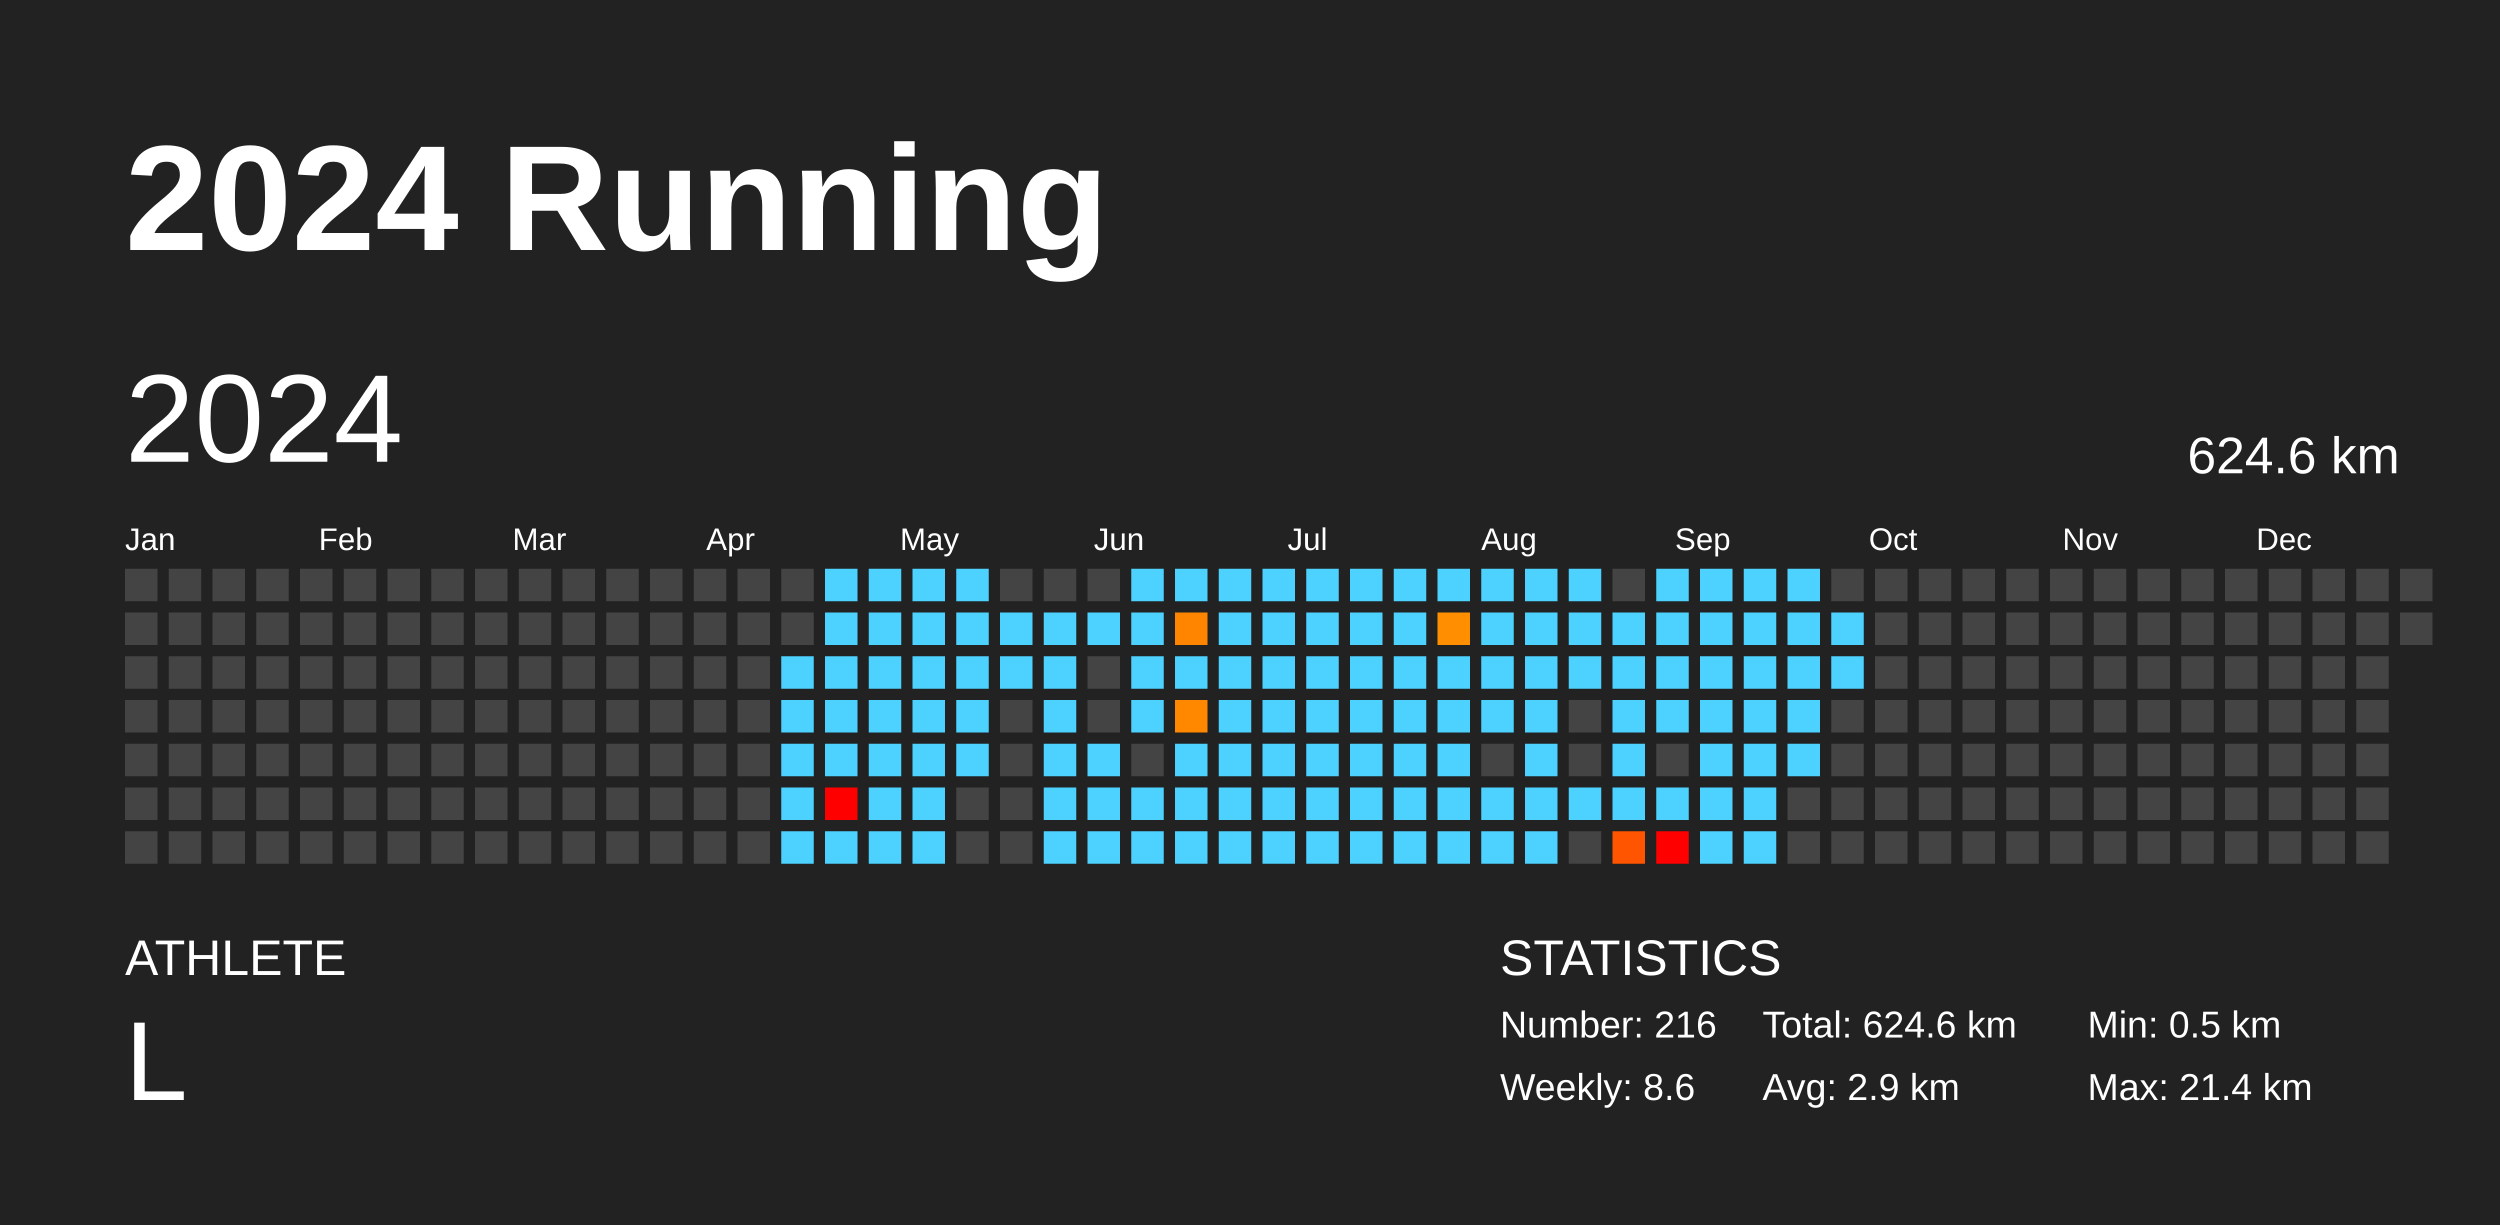
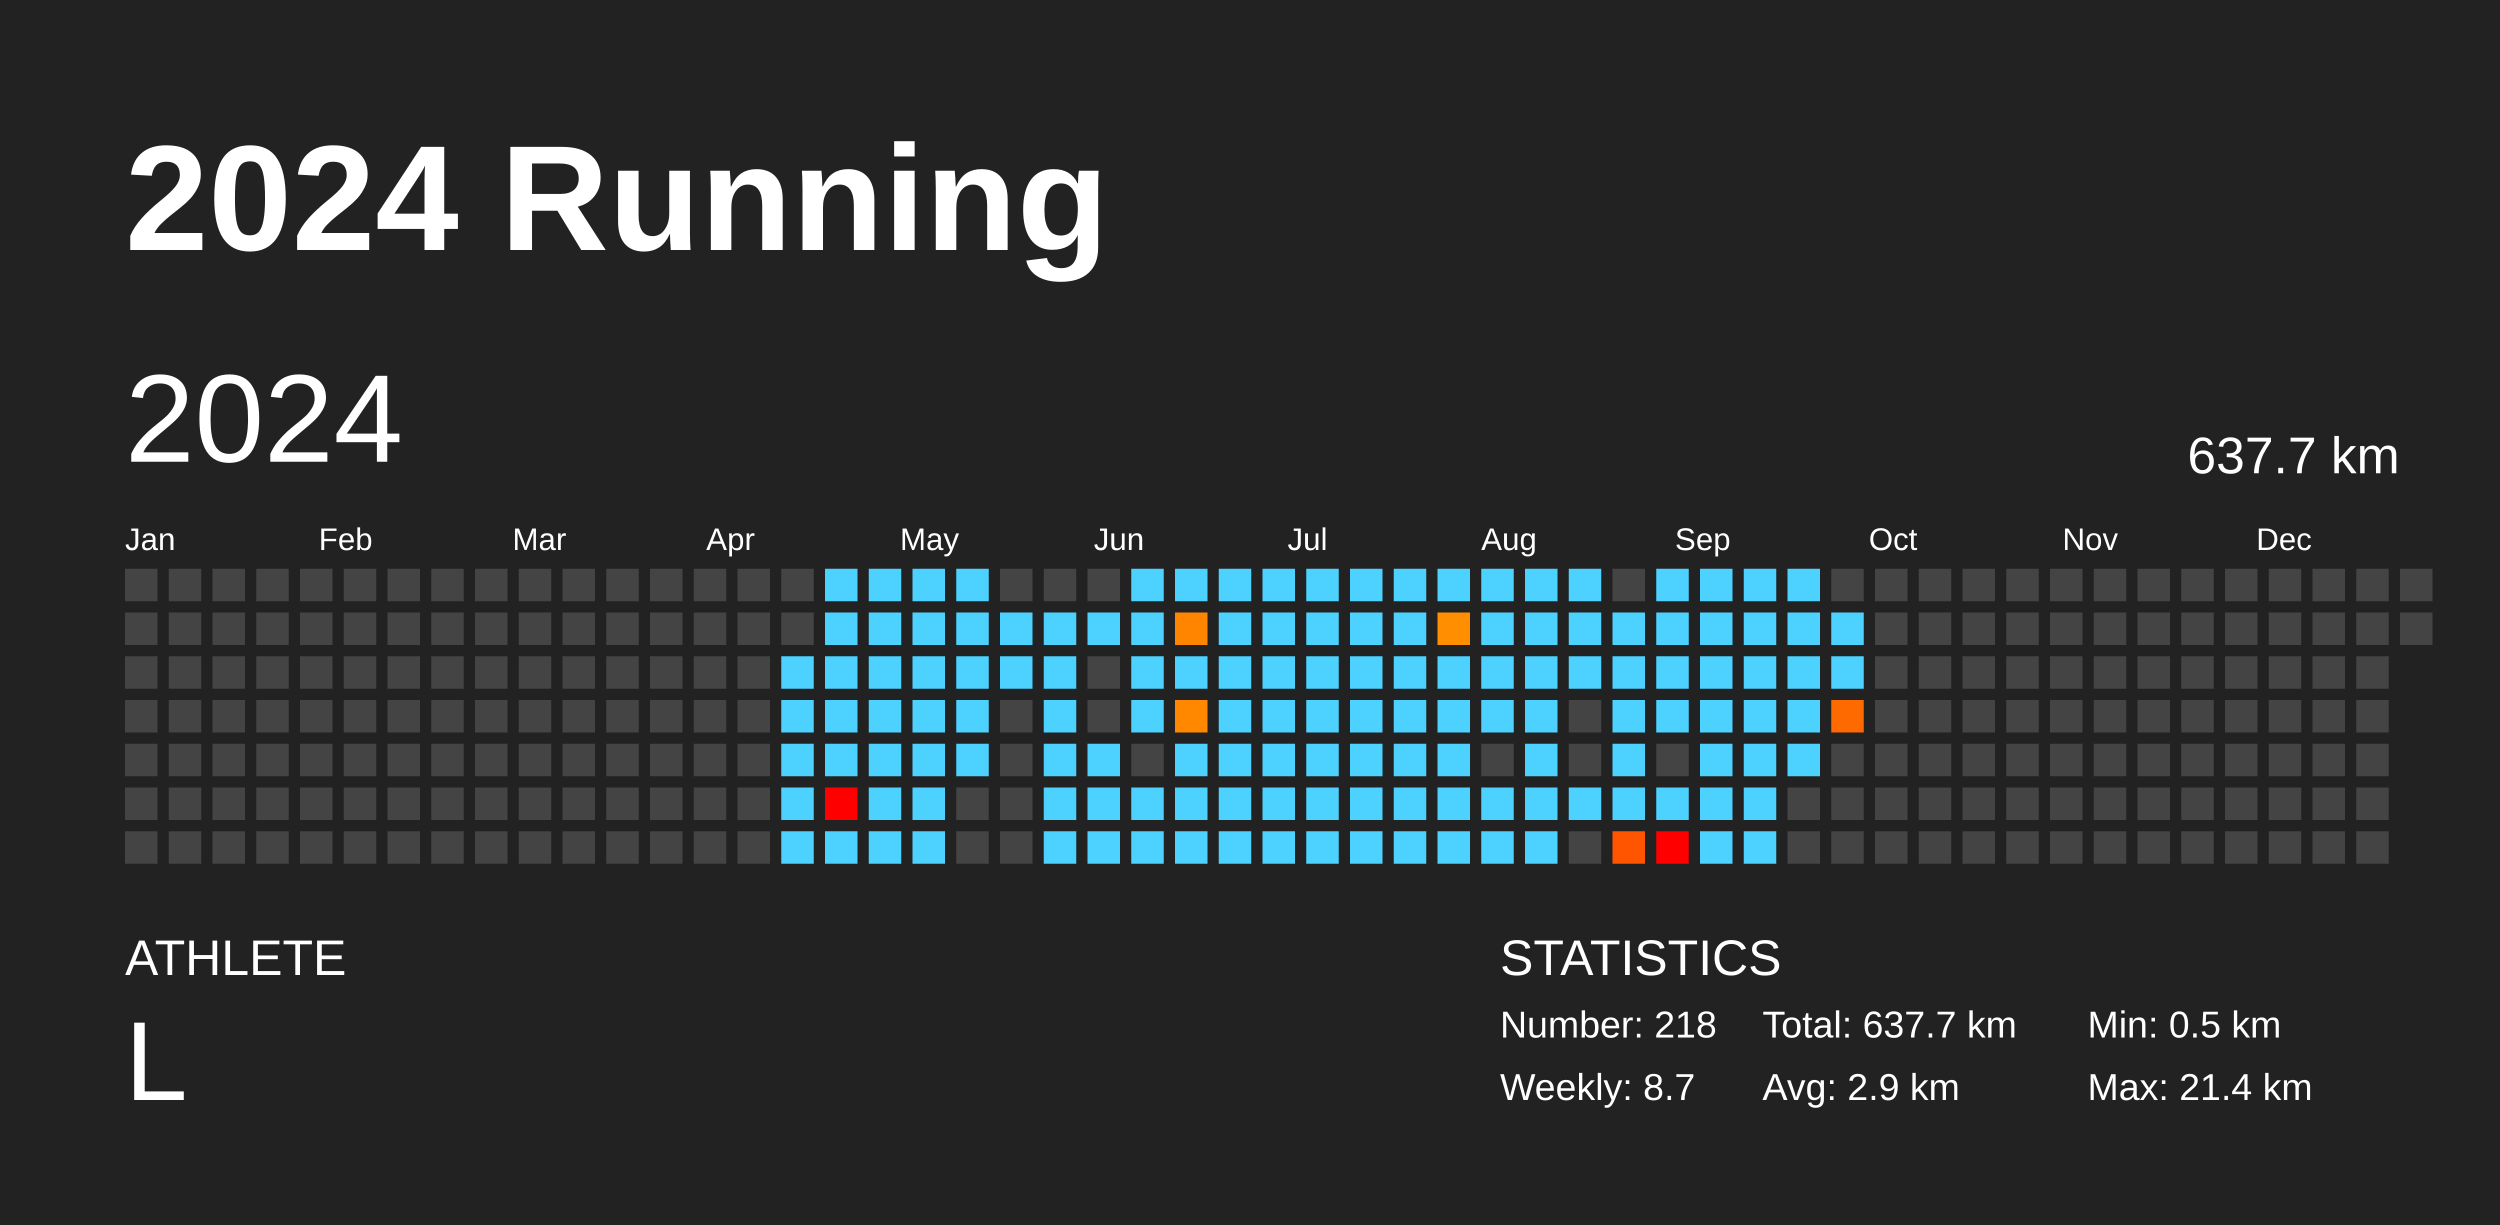
<svg xmlns="http://www.w3.org/2000/svg" baseProfile="full" height="98mm" version="1.1" viewBox="0,0,200,98" width="200mm">
  <defs />
  <rect fill="#222222" height="98" width="200" x="0" y="0" />
  <text fill="#FFFFFF" style="font-size:12px; font-family:Arial; font-weight:bold;" x="10" y="20">2024 Running</text>
  <text fill="#FFFFFF" style="font-size:4px; font-family:Arial" x="10" y="78">ATHLETE</text>
  <text fill="#FFFFFF" style="font-size:9px; font-family:Arial" x="10" y="88">L</text>
  <text fill="#FFFFFF" style="font-size:4px; font-family:Arial" x="120" y="78">STATISTICS</text>
-   <text fill="#FFFFFF" style="font-size:3px; font-family:Arial" x="120" y="83">Number: 216</text>
-   <text fill="#FFFFFF" style="font-size:3px; font-family:Arial" x="120" y="88">Weekly: 8.6</text>
-   <text fill="#FFFFFF" style="font-size:3px; font-family:Arial" x="141" y="83">Total: 624.6 km</text>
+   <text fill="#FFFFFF" style="font-size:3px; font-family:Arial" x="120" y="83">Number: 218</text>
+   <text fill="#FFFFFF" style="font-size:3px; font-family:Arial" x="120" y="88">Weekly: 8.7</text>
+   <text fill="#FFFFFF" style="font-size:3px; font-family:Arial" x="141" y="83">Total: 637.7 km</text>
  <text fill="#FFFFFF" style="font-size:3px; font-family:Arial" x="141" y="88">Avg: 2.9 km</text>
  <text fill="#FFFFFF" style="font-size:3px; font-family:Arial" x="167" y="83">Min: 0.5 km</text>
  <text fill="#FFFFFF" style="font-size:3px; font-family:Arial" x="167" y="88">Max: 21.4 km</text>
  <text dominant-baseline="hanging" fill="#FFFFFF" style="font-size:10.0px; font-family:Arial;" x="10" y="30">2024</text>
-   <text dominant-baseline="hanging" fill="#FFFFFF" style="font-size:4.125px; font-family:Arial;" x="175" y="35">624.6 km</text>
+   <text dominant-baseline="hanging" fill="#FFFFFF" style="font-size:4.125px; font-family:Arial;" x="175" y="35">637.7 km</text>
  <text fill="#FFFFFF" style="font-size:2.5px; font-family:Arial" x="10.0" y="44">Jan</text>
  <text fill="#FFFFFF" style="font-size:2.5px; font-family:Arial" x="25.5" y="44">Feb</text>
  <text fill="#FFFFFF" style="font-size:2.5px; font-family:Arial" x="41.0" y="44">Mar</text>
  <text fill="#FFFFFF" style="font-size:2.5px; font-family:Arial" x="56.5" y="44">Apr</text>
  <text fill="#FFFFFF" style="font-size:2.5px; font-family:Arial" x="72.0" y="44">May</text>
  <text fill="#FFFFFF" style="font-size:2.5px; font-family:Arial" x="87.5" y="44">Jun</text>
  <text fill="#FFFFFF" style="font-size:2.5px; font-family:Arial" x="103.0" y="44">Jul</text>
  <text fill="#FFFFFF" style="font-size:2.5px; font-family:Arial" x="118.5" y="44">Aug</text>
  <text fill="#FFFFFF" style="font-size:2.5px; font-family:Arial" x="134.0" y="44">Sep</text>
  <text fill="#FFFFFF" style="font-size:2.5px; font-family:Arial" x="149.5" y="44">Oct</text>
  <text fill="#FFFFFF" style="font-size:2.5px; font-family:Arial" x="165.0" y="44">Nov</text>
  <text fill="#FFFFFF" style="font-size:2.5px; font-family:Arial" x="180.5" y="44">Dec</text>
  <rect fill="#444444" height="2.6" width="2.6" x="10.0" y="45.5" />
  <rect fill="#444444" height="2.6" width="2.6" x="10.0" y="49.0" />
  <rect fill="#444444" height="2.6" width="2.6" x="10.0" y="52.5" />
  <rect fill="#444444" height="2.6" width="2.6" x="10.0" y="56.0" />
  <rect fill="#444444" height="2.6" width="2.6" x="10.0" y="59.5" />
  <rect fill="#444444" height="2.6" width="2.6" x="10.0" y="63.0" />
  <rect fill="#444444" height="2.6" width="2.6" x="10.0" y="66.5" />
  <rect fill="#444444" height="2.6" width="2.6" x="13.5" y="45.5" />
  <rect fill="#444444" height="2.6" width="2.6" x="13.5" y="49.0" />
  <rect fill="#444444" height="2.6" width="2.6" x="13.5" y="52.5" />
  <rect fill="#444444" height="2.6" width="2.6" x="13.5" y="56.0" />
  <rect fill="#444444" height="2.6" width="2.6" x="13.5" y="59.5" />
  <rect fill="#444444" height="2.6" width="2.6" x="13.5" y="63.0" />
  <rect fill="#444444" height="2.6" width="2.6" x="13.5" y="66.5" />
  <rect fill="#444444" height="2.6" width="2.6" x="17.0" y="45.5" />
  <rect fill="#444444" height="2.6" width="2.6" x="17.0" y="49.0" />
  <rect fill="#444444" height="2.6" width="2.6" x="17.0" y="52.5" />
  <rect fill="#444444" height="2.6" width="2.6" x="17.0" y="56.0" />
  <rect fill="#444444" height="2.6" width="2.6" x="17.0" y="59.5" />
  <rect fill="#444444" height="2.6" width="2.6" x="17.0" y="63.0" />
  <rect fill="#444444" height="2.6" width="2.6" x="17.0" y="66.5" />
  <rect fill="#444444" height="2.6" width="2.6" x="20.5" y="45.5" />
  <rect fill="#444444" height="2.6" width="2.6" x="20.5" y="49.0" />
  <rect fill="#444444" height="2.6" width="2.6" x="20.5" y="52.5" />
  <rect fill="#444444" height="2.6" width="2.6" x="20.5" y="56.0" />
  <rect fill="#444444" height="2.6" width="2.6" x="20.5" y="59.5" />
  <rect fill="#444444" height="2.6" width="2.6" x="20.5" y="63.0" />
  <rect fill="#444444" height="2.6" width="2.6" x="20.5" y="66.5" />
  <rect fill="#444444" height="2.6" width="2.6" x="24.0" y="45.5" />
  <rect fill="#444444" height="2.6" width="2.6" x="24.0" y="49.0" />
  <rect fill="#444444" height="2.6" width="2.6" x="24.0" y="52.5" />
  <rect fill="#444444" height="2.6" width="2.6" x="24.0" y="56.0" />
  <rect fill="#444444" height="2.6" width="2.6" x="24.0" y="59.5" />
  <rect fill="#444444" height="2.6" width="2.6" x="24.0" y="63.0" />
  <rect fill="#444444" height="2.6" width="2.6" x="24.0" y="66.5" />
  <rect fill="#444444" height="2.6" width="2.6" x="27.5" y="45.5" />
  <rect fill="#444444" height="2.6" width="2.6" x="27.5" y="49.0" />
  <rect fill="#444444" height="2.6" width="2.6" x="27.5" y="52.5" />
  <rect fill="#444444" height="2.6" width="2.6" x="27.5" y="56.0" />
  <rect fill="#444444" height="2.6" width="2.6" x="27.5" y="59.5" />
  <rect fill="#444444" height="2.6" width="2.6" x="27.5" y="63.0" />
  <rect fill="#444444" height="2.6" width="2.6" x="27.5" y="66.5" />
  <rect fill="#444444" height="2.6" width="2.6" x="31.0" y="45.5" />
  <rect fill="#444444" height="2.6" width="2.6" x="31.0" y="49.0" />
  <rect fill="#444444" height="2.6" width="2.6" x="31.0" y="52.5" />
  <rect fill="#444444" height="2.6" width="2.6" x="31.0" y="56.0" />
  <rect fill="#444444" height="2.6" width="2.6" x="31.0" y="59.5" />
  <rect fill="#444444" height="2.6" width="2.6" x="31.0" y="63.0" />
  <rect fill="#444444" height="2.6" width="2.6" x="31.0" y="66.5" />
  <rect fill="#444444" height="2.6" width="2.6" x="34.5" y="45.5" />
  <rect fill="#444444" height="2.6" width="2.6" x="34.5" y="49.0" />
  <rect fill="#444444" height="2.6" width="2.6" x="34.5" y="52.5" />
  <rect fill="#444444" height="2.6" width="2.6" x="34.5" y="56.0" />
  <rect fill="#444444" height="2.6" width="2.6" x="34.5" y="59.5" />
  <rect fill="#444444" height="2.6" width="2.6" x="34.5" y="63.0" />
  <rect fill="#444444" height="2.6" width="2.6" x="34.5" y="66.5" />
  <rect fill="#444444" height="2.6" width="2.6" x="38.0" y="45.5" />
  <rect fill="#444444" height="2.6" width="2.6" x="38.0" y="49.0" />
  <rect fill="#444444" height="2.6" width="2.6" x="38.0" y="52.5" />
  <rect fill="#444444" height="2.6" width="2.6" x="38.0" y="56.0" />
  <rect fill="#444444" height="2.6" width="2.6" x="38.0" y="59.5" />
  <rect fill="#444444" height="2.6" width="2.6" x="38.0" y="63.0" />
  <rect fill="#444444" height="2.6" width="2.6" x="38.0" y="66.5" />
  <rect fill="#444444" height="2.6" width="2.6" x="41.5" y="45.5" />
  <rect fill="#444444" height="2.6" width="2.6" x="41.5" y="49.0" />
  <rect fill="#444444" height="2.6" width="2.6" x="41.5" y="52.5" />
  <rect fill="#444444" height="2.6" width="2.6" x="41.5" y="56.0" />
  <rect fill="#444444" height="2.6" width="2.6" x="41.5" y="59.5" />
  <rect fill="#444444" height="2.6" width="2.6" x="41.5" y="63.0" />
  <rect fill="#444444" height="2.6" width="2.6" x="41.5" y="66.5" />
  <rect fill="#444444" height="2.6" width="2.6" x="45.0" y="45.5" />
  <rect fill="#444444" height="2.6" width="2.6" x="45.0" y="49.0" />
  <rect fill="#444444" height="2.6" width="2.6" x="45.0" y="52.5" />
  <rect fill="#444444" height="2.6" width="2.6" x="45.0" y="56.0" />
  <rect fill="#444444" height="2.6" width="2.6" x="45.0" y="59.5" />
  <rect fill="#444444" height="2.6" width="2.6" x="45.0" y="63.0" />
  <rect fill="#444444" height="2.6" width="2.6" x="45.0" y="66.5" />
  <rect fill="#444444" height="2.6" width="2.6" x="48.5" y="45.5" />
  <rect fill="#444444" height="2.6" width="2.6" x="48.5" y="49.0" />
  <rect fill="#444444" height="2.6" width="2.6" x="48.5" y="52.5" />
  <rect fill="#444444" height="2.6" width="2.6" x="48.5" y="56.0" />
  <rect fill="#444444" height="2.6" width="2.6" x="48.5" y="59.5" />
  <rect fill="#444444" height="2.6" width="2.6" x="48.5" y="63.0" />
  <rect fill="#444444" height="2.6" width="2.6" x="48.5" y="66.5" />
  <rect fill="#444444" height="2.6" width="2.6" x="52.0" y="45.5" />
  <rect fill="#444444" height="2.6" width="2.6" x="52.0" y="49.0" />
  <rect fill="#444444" height="2.6" width="2.6" x="52.0" y="52.5" />
  <rect fill="#444444" height="2.6" width="2.6" x="52.0" y="56.0" />
  <rect fill="#444444" height="2.6" width="2.6" x="52.0" y="59.5" />
  <rect fill="#444444" height="2.6" width="2.6" x="52.0" y="63.0" />
  <rect fill="#444444" height="2.6" width="2.6" x="52.0" y="66.5" />
  <rect fill="#444444" height="2.6" width="2.6" x="55.5" y="45.5" />
  <rect fill="#444444" height="2.6" width="2.6" x="55.5" y="49.0" />
  <rect fill="#444444" height="2.6" width="2.6" x="55.5" y="52.5" />
  <rect fill="#444444" height="2.6" width="2.6" x="55.5" y="56.0" />
  <rect fill="#444444" height="2.6" width="2.6" x="55.5" y="59.5" />
  <rect fill="#444444" height="2.6" width="2.6" x="55.5" y="63.0" />
  <rect fill="#444444" height="2.6" width="2.6" x="55.5" y="66.5" />
  <rect fill="#444444" height="2.6" width="2.6" x="59.0" y="45.5" />
  <rect fill="#444444" height="2.6" width="2.6" x="59.0" y="49.0" />
  <rect fill="#444444" height="2.6" width="2.6" x="59.0" y="52.5" />
  <rect fill="#444444" height="2.6" width="2.6" x="59.0" y="56.0" />
  <rect fill="#444444" height="2.6" width="2.6" x="59.0" y="59.5" />
  <rect fill="#444444" height="2.6" width="2.6" x="59.0" y="63.0" />
  <rect fill="#444444" height="2.6" width="2.6" x="59.0" y="66.5" />
  <rect fill="#444444" height="2.6" width="2.6" x="62.5" y="45.5" />
  <rect fill="#444444" height="2.6" width="2.6" x="62.5" y="49.0" />
  <rect fill="#4dd2ff" height="2.6" width="2.6" x="62.5" y="52.5" />
  <rect fill="#4dd2ff" height="2.6" width="2.6" x="62.5" y="56.0" />
  <rect fill="#4dd2ff" height="2.6" width="2.6" x="62.5" y="59.5" />
  <rect fill="#4dd2ff" height="2.6" width="2.6" x="62.5" y="63.0" />
  <rect fill="#4dd2ff" height="2.6" width="2.6" x="62.5" y="66.5" />
  <rect fill="#4dd2ff" height="2.6" width="2.6" x="66.0" y="45.5" />
  <rect fill="#4dd2ff" height="2.6" width="2.6" x="66.0" y="49.0" />
  <rect fill="#4dd2ff" height="2.6" width="2.6" x="66.0" y="52.5" />
  <rect fill="#4dd2ff" height="2.6" width="2.6" x="66.0" y="56.0" />
  <rect fill="#4dd2ff" height="2.6" width="2.6" x="66.0" y="59.5" />
  <rect fill="red" height="2.6" width="2.6" x="66.0" y="63.0" />
  <rect fill="#4dd2ff" height="2.6" width="2.6" x="66.0" y="66.5" />
  <rect fill="#4dd2ff" height="2.6" width="2.6" x="69.5" y="45.5" />
  <rect fill="#4dd2ff" height="2.6" width="2.6" x="69.5" y="49.0" />
  <rect fill="#4dd2ff" height="2.6" width="2.6" x="69.5" y="52.5" />
  <rect fill="#4dd2ff" height="2.6" width="2.6" x="69.5" y="56.0" />
  <rect fill="#4dd2ff" height="2.6" width="2.6" x="69.5" y="59.5" />
  <rect fill="#4dd2ff" height="2.6" width="2.6" x="69.5" y="63.0" />
  <rect fill="#4dd2ff" height="2.6" width="2.6" x="69.5" y="66.5" />
  <rect fill="#4dd2ff" height="2.6" width="2.6" x="73.0" y="45.5" />
  <rect fill="#4dd2ff" height="2.6" width="2.6" x="73.0" y="49.0" />
  <rect fill="#4dd2ff" height="2.6" width="2.6" x="73.0" y="52.5" />
  <rect fill="#4dd2ff" height="2.6" width="2.6" x="73.0" y="56.0" />
  <rect fill="#4dd2ff" height="2.6" width="2.6" x="73.0" y="59.5" />
  <rect fill="#4dd2ff" height="2.6" width="2.6" x="73.0" y="63.0" />
  <rect fill="#4dd2ff" height="2.6" width="2.6" x="73.0" y="66.5" />
  <rect fill="#4dd2ff" height="2.6" width="2.6" x="76.5" y="45.5" />
  <rect fill="#4dd2ff" height="2.6" width="2.6" x="76.5" y="49.0" />
  <rect fill="#4dd2ff" height="2.6" width="2.6" x="76.5" y="52.5" />
  <rect fill="#4dd2ff" height="2.6" width="2.6" x="76.5" y="56.0" />
  <rect fill="#4dd2ff" height="2.6" width="2.6" x="76.5" y="59.5" />
  <rect fill="#444444" height="2.6" width="2.6" x="76.5" y="63.0" />
  <rect fill="#444444" height="2.6" width="2.6" x="76.5" y="66.5" />
  <rect fill="#444444" height="2.6" width="2.6" x="80.0" y="45.5" />
  <rect fill="#4dd2ff" height="2.6" width="2.6" x="80.0" y="49.0" />
  <rect fill="#4dd2ff" height="2.6" width="2.6" x="80.0" y="52.5" />
  <rect fill="#444444" height="2.6" width="2.6" x="80.0" y="56.0" />
  <rect fill="#444444" height="2.6" width="2.6" x="80.0" y="59.5" />
  <rect fill="#444444" height="2.6" width="2.6" x="80.0" y="63.0" />
  <rect fill="#444444" height="2.6" width="2.6" x="80.0" y="66.5" />
  <rect fill="#444444" height="2.6" width="2.6" x="83.5" y="45.5" />
  <rect fill="#4dd2ff" height="2.6" width="2.6" x="83.5" y="49.0" />
  <rect fill="#4dd2ff" height="2.6" width="2.6" x="83.5" y="52.5" />
  <rect fill="#4dd2ff" height="2.6" width="2.6" x="83.5" y="56.0" />
  <rect fill="#4dd2ff" height="2.6" width="2.6" x="83.5" y="59.5" />
  <rect fill="#4dd2ff" height="2.6" width="2.6" x="83.5" y="63.0" />
  <rect fill="#4dd2ff" height="2.6" width="2.6" x="83.5" y="66.5" />
  <rect fill="#444444" height="2.6" width="2.6" x="87.0" y="45.5" />
  <rect fill="#4dd2ff" height="2.6" width="2.6" x="87.0" y="49.0" />
  <rect fill="#444444" height="2.6" width="2.6" x="87.0" y="52.5" />
  <rect fill="#444444" height="2.6" width="2.6" x="87.0" y="56.0" />
  <rect fill="#4dd2ff" height="2.6" width="2.6" x="87.0" y="59.5" />
  <rect fill="#4dd2ff" height="2.6" width="2.6" x="87.0" y="63.0" />
  <rect fill="#4dd2ff" height="2.6" width="2.6" x="87.0" y="66.5" />
  <rect fill="#4dd2ff" height="2.6" width="2.6" x="90.5" y="45.5" />
  <rect fill="#4dd2ff" height="2.6" width="2.6" x="90.5" y="49.0" />
  <rect fill="#4dd2ff" height="2.6" width="2.6" x="90.5" y="52.5" />
  <rect fill="#4dd2ff" height="2.6" width="2.6" x="90.5" y="56.0" />
  <rect fill="#444444" height="2.6" width="2.6" x="90.5" y="59.5" />
  <rect fill="#4dd2ff" height="2.6" width="2.6" x="90.5" y="63.0" />
  <rect fill="#4dd2ff" height="2.6" width="2.6" x="90.5" y="66.5" />
  <rect fill="#4dd2ff" height="2.6" width="2.6" x="94.0" y="45.5" />
  <rect fill="#ff8500" height="2.6" width="2.6" x="94.0" y="49.0" />
  <rect fill="#4dd2ff" height="2.6" width="2.6" x="94.0" y="52.5" />
  <rect fill="#ff8800" height="2.6" width="2.6" x="94.0" y="56.0" />
  <rect fill="#4dd2ff" height="2.6" width="2.6" x="94.0" y="59.5" />
  <rect fill="#4dd2ff" height="2.6" width="2.6" x="94.0" y="63.0" />
  <rect fill="#4dd2ff" height="2.6" width="2.6" x="94.0" y="66.5" />
  <rect fill="#4dd2ff" height="2.6" width="2.6" x="97.5" y="45.5" />
  <rect fill="#4dd2ff" height="2.6" width="2.6" x="97.5" y="49.0" />
  <rect fill="#4dd2ff" height="2.6" width="2.6" x="97.5" y="52.5" />
  <rect fill="#4dd2ff" height="2.6" width="2.6" x="97.5" y="56.0" />
  <rect fill="#4dd2ff" height="2.6" width="2.6" x="97.5" y="59.5" />
  <rect fill="#4dd2ff" height="2.6" width="2.6" x="97.5" y="63.0" />
  <rect fill="#4dd2ff" height="2.6" width="2.6" x="97.5" y="66.5" />
  <rect fill="#4dd2ff" height="2.6" width="2.6" x="101.0" y="45.5" />
  <rect fill="#4dd2ff" height="2.6" width="2.6" x="101.0" y="49.0" />
  <rect fill="#4dd2ff" height="2.6" width="2.6" x="101.0" y="52.5" />
  <rect fill="#4dd2ff" height="2.6" width="2.6" x="101.0" y="56.0" />
  <rect fill="#4dd2ff" height="2.6" width="2.6" x="101.0" y="59.5" />
  <rect fill="#4dd2ff" height="2.6" width="2.6" x="101.0" y="63.0" />
  <rect fill="#4dd2ff" height="2.6" width="2.6" x="101.0" y="66.5" />
  <rect fill="#4dd2ff" height="2.6" width="2.6" x="104.5" y="45.5" />
  <rect fill="#4dd2ff" height="2.6" width="2.6" x="104.5" y="49.0" />
  <rect fill="#4dd2ff" height="2.6" width="2.6" x="104.5" y="52.5" />
  <rect fill="#4dd2ff" height="2.6" width="2.6" x="104.5" y="56.0" />
  <rect fill="#4dd2ff" height="2.6" width="2.6" x="104.5" y="59.5" />
  <rect fill="#4dd2ff" height="2.6" width="2.6" x="104.5" y="63.0" />
  <rect fill="#4dd2ff" height="2.6" width="2.6" x="104.5" y="66.5" />
  <rect fill="#4dd2ff" height="2.6" width="2.6" x="108.0" y="45.5" />
  <rect fill="#4dd2ff" height="2.6" width="2.6" x="108.0" y="49.0" />
  <rect fill="#4dd2ff" height="2.6" width="2.6" x="108.0" y="52.5" />
  <rect fill="#4dd2ff" height="2.6" width="2.6" x="108.0" y="56.0" />
  <rect fill="#4dd2ff" height="2.6" width="2.6" x="108.0" y="59.5" />
  <rect fill="#4dd2ff" height="2.6" width="2.6" x="108.0" y="63.0" />
  <rect fill="#4dd2ff" height="2.6" width="2.6" x="108.0" y="66.5" />
  <rect fill="#4dd2ff" height="2.6" width="2.6" x="111.5" y="45.5" />
  <rect fill="#4dd2ff" height="2.6" width="2.6" x="111.5" y="49.0" />
  <rect fill="#4dd2ff" height="2.6" width="2.6" x="111.5" y="52.5" />
  <rect fill="#4dd2ff" height="2.6" width="2.6" x="111.5" y="56.0" />
  <rect fill="#4dd2ff" height="2.6" width="2.6" x="111.5" y="59.5" />
  <rect fill="#4dd2ff" height="2.6" width="2.6" x="111.5" y="63.0" />
  <rect fill="#4dd2ff" height="2.6" width="2.6" x="111.5" y="66.5" />
  <rect fill="#4dd2ff" height="2.6" width="2.6" x="115.0" y="45.5" />
  <rect fill="#ff8f00" height="2.6" width="2.6" x="115.0" y="49.0" />
  <rect fill="#4dd2ff" height="2.6" width="2.6" x="115.0" y="52.5" />
  <rect fill="#4dd2ff" height="2.6" width="2.6" x="115.0" y="56.0" />
  <rect fill="#4dd2ff" height="2.6" width="2.6" x="115.0" y="59.5" />
  <rect fill="#4dd2ff" height="2.6" width="2.6" x="115.0" y="63.0" />
  <rect fill="#4dd2ff" height="2.6" width="2.6" x="115.0" y="66.5" />
  <rect fill="#4dd2ff" height="2.6" width="2.6" x="118.5" y="45.5" />
  <rect fill="#4dd2ff" height="2.6" width="2.6" x="118.5" y="49.0" />
  <rect fill="#4dd2ff" height="2.6" width="2.6" x="118.5" y="52.5" />
  <rect fill="#4dd2ff" height="2.6" width="2.6" x="118.5" y="56.0" />
  <rect fill="#444444" height="2.6" width="2.6" x="118.5" y="59.5" />
  <rect fill="#4dd2ff" height="2.6" width="2.6" x="118.5" y="63.0" />
  <rect fill="#4dd2ff" height="2.6" width="2.6" x="118.5" y="66.5" />
  <rect fill="#4dd2ff" height="2.6" width="2.6" x="122.0" y="45.5" />
  <rect fill="#4dd2ff" height="2.6" width="2.6" x="122.0" y="49.0" />
  <rect fill="#4dd2ff" height="2.6" width="2.6" x="122.0" y="52.5" />
  <rect fill="#4dd2ff" height="2.6" width="2.6" x="122.0" y="56.0" />
  <rect fill="#4dd2ff" height="2.6" width="2.6" x="122.0" y="59.5" />
  <rect fill="#4dd2ff" height="2.6" width="2.6" x="122.0" y="63.0" />
  <rect fill="#4dd2ff" height="2.6" width="2.6" x="122.0" y="66.5" />
  <rect fill="#4dd2ff" height="2.6" width="2.6" x="125.5" y="45.5" />
  <rect fill="#4dd2ff" height="2.6" width="2.6" x="125.5" y="49.0" />
  <rect fill="#4dd2ff" height="2.6" width="2.6" x="125.5" y="52.5" />
  <rect fill="#444444" height="2.6" width="2.6" x="125.5" y="56.0" />
  <rect fill="#444444" height="2.6" width="2.6" x="125.5" y="59.5" />
  <rect fill="#4dd2ff" height="2.6" width="2.6" x="125.5" y="63.0" />
  <rect fill="#444444" height="2.6" width="2.6" x="125.5" y="66.5" />
  <rect fill="#444444" height="2.6" width="2.6" x="129.0" y="45.5" />
  <rect fill="#4dd2ff" height="2.6" width="2.6" x="129.0" y="49.0" />
  <rect fill="#4dd2ff" height="2.6" width="2.6" x="129.0" y="52.5" />
  <rect fill="#4dd2ff" height="2.6" width="2.6" x="129.0" y="56.0" />
  <rect fill="#4dd2ff" height="2.6" width="2.6" x="129.0" y="59.5" />
  <rect fill="#4dd2ff" height="2.6" width="2.6" x="129.0" y="63.0" />
  <rect fill="#ff5500" height="2.6" width="2.6" x="129.0" y="66.5" />
  <rect fill="#4dd2ff" height="2.6" width="2.6" x="132.5" y="45.5" />
  <rect fill="#4dd2ff" height="2.6" width="2.6" x="132.5" y="49.0" />
  <rect fill="#4dd2ff" height="2.6" width="2.6" x="132.5" y="52.5" />
  <rect fill="#4dd2ff" height="2.6" width="2.6" x="132.5" y="56.0" />
  <rect fill="#444444" height="2.6" width="2.6" x="132.5" y="59.5" />
  <rect fill="#4dd2ff" height="2.6" width="2.6" x="132.5" y="63.0" />
  <rect fill="red" height="2.6" width="2.6" x="132.5" y="66.5" />
  <rect fill="#4dd2ff" height="2.6" width="2.6" x="136.0" y="45.5" />
  <rect fill="#4dd2ff" height="2.6" width="2.6" x="136.0" y="49.0" />
  <rect fill="#4dd2ff" height="2.6" width="2.6" x="136.0" y="52.5" />
  <rect fill="#4dd2ff" height="2.6" width="2.6" x="136.0" y="56.0" />
  <rect fill="#4dd2ff" height="2.6" width="2.6" x="136.0" y="59.5" />
  <rect fill="#4dd2ff" height="2.6" width="2.6" x="136.0" y="63.0" />
  <rect fill="#4dd2ff" height="2.6" width="2.6" x="136.0" y="66.5" />
  <rect fill="#4dd2ff" height="2.6" width="2.6" x="139.5" y="45.5" />
  <rect fill="#4dd2ff" height="2.6" width="2.6" x="139.5" y="49.0" />
  <rect fill="#4dd2ff" height="2.6" width="2.6" x="139.5" y="52.5" />
  <rect fill="#4dd2ff" height="2.6" width="2.6" x="139.5" y="56.0" />
  <rect fill="#4dd2ff" height="2.6" width="2.6" x="139.5" y="59.5" />
  <rect fill="#4dd2ff" height="2.6" width="2.6" x="139.5" y="63.0" />
  <rect fill="#4dd2ff" height="2.6" width="2.6" x="139.5" y="66.5" />
  <rect fill="#4dd2ff" height="2.6" width="2.6" x="143.0" y="45.5" />
  <rect fill="#4dd2ff" height="2.6" width="2.6" x="143.0" y="49.0" />
  <rect fill="#4dd2ff" height="2.6" width="2.6" x="143.0" y="52.5" />
  <rect fill="#4dd2ff" height="2.6" width="2.6" x="143.0" y="56.0" />
  <rect fill="#4dd2ff" height="2.6" width="2.6" x="143.0" y="59.5" />
  <rect fill="#444444" height="2.6" width="2.6" x="143.0" y="63.0" />
  <rect fill="#444444" height="2.6" width="2.6" x="143.0" y="66.5" />
  <rect fill="#444444" height="2.6" width="2.6" x="146.5" y="45.5" />
  <rect fill="#4dd2ff" height="2.6" width="2.6" x="146.5" y="49.0" />
  <rect fill="#4dd2ff" height="2.6" width="2.6" x="146.5" y="52.5" />
-   <rect fill="#444444" height="2.6" width="2.6" x="146.5" y="56.0" />
+   <rect fill="#ff6a00" height="2.6" width="2.6" x="146.5" y="56.0" />
  <rect fill="#444444" height="2.6" width="2.6" x="146.5" y="59.5" />
  <rect fill="#444444" height="2.6" width="2.6" x="146.5" y="63.0" />
  <rect fill="#444444" height="2.6" width="2.6" x="146.5" y="66.5" />
  <rect fill="#444444" height="2.6" width="2.6" x="150.0" y="45.5" />
  <rect fill="#444444" height="2.6" width="2.6" x="150.0" y="49.0" />
  <rect fill="#444444" height="2.6" width="2.6" x="150.0" y="52.5" />
  <rect fill="#444444" height="2.6" width="2.6" x="150.0" y="56.0" />
  <rect fill="#444444" height="2.6" width="2.6" x="150.0" y="59.5" />
  <rect fill="#444444" height="2.6" width="2.6" x="150.0" y="63.0" />
  <rect fill="#444444" height="2.6" width="2.6" x="150.0" y="66.5" />
  <rect fill="#444444" height="2.6" width="2.6" x="153.5" y="45.5" />
  <rect fill="#444444" height="2.6" width="2.6" x="153.5" y="49.0" />
  <rect fill="#444444" height="2.6" width="2.6" x="153.5" y="52.5" />
  <rect fill="#444444" height="2.6" width="2.6" x="153.5" y="56.0" />
  <rect fill="#444444" height="2.6" width="2.6" x="153.5" y="59.5" />
  <rect fill="#444444" height="2.6" width="2.6" x="153.5" y="63.0" />
  <rect fill="#444444" height="2.6" width="2.6" x="153.5" y="66.5" />
  <rect fill="#444444" height="2.6" width="2.6" x="157.0" y="45.5" />
  <rect fill="#444444" height="2.6" width="2.6" x="157.0" y="49.0" />
  <rect fill="#444444" height="2.6" width="2.6" x="157.0" y="52.5" />
  <rect fill="#444444" height="2.6" width="2.6" x="157.0" y="56.0" />
  <rect fill="#444444" height="2.6" width="2.6" x="157.0" y="59.5" />
  <rect fill="#444444" height="2.6" width="2.6" x="157.0" y="63.0" />
  <rect fill="#444444" height="2.6" width="2.6" x="157.0" y="66.5" />
  <rect fill="#444444" height="2.6" width="2.6" x="160.5" y="45.5" />
  <rect fill="#444444" height="2.6" width="2.6" x="160.5" y="49.0" />
  <rect fill="#444444" height="2.6" width="2.6" x="160.5" y="52.5" />
  <rect fill="#444444" height="2.6" width="2.6" x="160.5" y="56.0" />
  <rect fill="#444444" height="2.6" width="2.6" x="160.5" y="59.5" />
  <rect fill="#444444" height="2.6" width="2.6" x="160.5" y="63.0" />
  <rect fill="#444444" height="2.6" width="2.6" x="160.5" y="66.5" />
  <rect fill="#444444" height="2.6" width="2.6" x="164.0" y="45.5" />
  <rect fill="#444444" height="2.6" width="2.6" x="164.0" y="49.0" />
  <rect fill="#444444" height="2.6" width="2.6" x="164.0" y="52.5" />
  <rect fill="#444444" height="2.6" width="2.6" x="164.0" y="56.0" />
  <rect fill="#444444" height="2.6" width="2.6" x="164.0" y="59.5" />
  <rect fill="#444444" height="2.6" width="2.6" x="164.0" y="63.0" />
  <rect fill="#444444" height="2.6" width="2.6" x="164.0" y="66.5" />
  <rect fill="#444444" height="2.6" width="2.6" x="167.5" y="45.5" />
  <rect fill="#444444" height="2.6" width="2.6" x="167.5" y="49.0" />
  <rect fill="#444444" height="2.6" width="2.6" x="167.5" y="52.5" />
  <rect fill="#444444" height="2.6" width="2.6" x="167.5" y="56.0" />
  <rect fill="#444444" height="2.6" width="2.6" x="167.5" y="59.5" />
  <rect fill="#444444" height="2.6" width="2.6" x="167.5" y="63.0" />
  <rect fill="#444444" height="2.6" width="2.6" x="167.5" y="66.5" />
  <rect fill="#444444" height="2.6" width="2.6" x="171.0" y="45.5" />
  <rect fill="#444444" height="2.6" width="2.6" x="171.0" y="49.0" />
  <rect fill="#444444" height="2.6" width="2.6" x="171.0" y="52.5" />
  <rect fill="#444444" height="2.6" width="2.6" x="171.0" y="56.0" />
  <rect fill="#444444" height="2.6" width="2.6" x="171.0" y="59.5" />
  <rect fill="#444444" height="2.6" width="2.6" x="171.0" y="63.0" />
  <rect fill="#444444" height="2.6" width="2.6" x="171.0" y="66.5" />
  <rect fill="#444444" height="2.6" width="2.6" x="174.5" y="45.5" />
  <rect fill="#444444" height="2.6" width="2.6" x="174.5" y="49.0" />
  <rect fill="#444444" height="2.6" width="2.6" x="174.5" y="52.5" />
  <rect fill="#444444" height="2.6" width="2.6" x="174.5" y="56.0" />
  <rect fill="#444444" height="2.6" width="2.6" x="174.5" y="59.5" />
  <rect fill="#444444" height="2.6" width="2.6" x="174.5" y="63.0" />
  <rect fill="#444444" height="2.6" width="2.6" x="174.5" y="66.5" />
  <rect fill="#444444" height="2.6" width="2.6" x="178.0" y="45.5" />
  <rect fill="#444444" height="2.6" width="2.6" x="178.0" y="49.0" />
  <rect fill="#444444" height="2.6" width="2.6" x="178.0" y="52.5" />
  <rect fill="#444444" height="2.6" width="2.6" x="178.0" y="56.0" />
  <rect fill="#444444" height="2.6" width="2.6" x="178.0" y="59.5" />
  <rect fill="#444444" height="2.6" width="2.6" x="178.0" y="63.0" />
  <rect fill="#444444" height="2.6" width="2.6" x="178.0" y="66.5" />
  <rect fill="#444444" height="2.6" width="2.6" x="181.5" y="45.5" />
  <rect fill="#444444" height="2.6" width="2.6" x="181.5" y="49.0" />
  <rect fill="#444444" height="2.6" width="2.6" x="181.5" y="52.5" />
  <rect fill="#444444" height="2.6" width="2.6" x="181.5" y="56.0" />
  <rect fill="#444444" height="2.6" width="2.6" x="181.5" y="59.5" />
  <rect fill="#444444" height="2.6" width="2.6" x="181.5" y="63.0" />
  <rect fill="#444444" height="2.6" width="2.6" x="181.5" y="66.5" />
  <rect fill="#444444" height="2.6" width="2.6" x="185.0" y="45.5" />
  <rect fill="#444444" height="2.6" width="2.6" x="185.0" y="49.0" />
  <rect fill="#444444" height="2.6" width="2.6" x="185.0" y="52.5" />
  <rect fill="#444444" height="2.6" width="2.6" x="185.0" y="56.0" />
  <rect fill="#444444" height="2.6" width="2.6" x="185.0" y="59.5" />
  <rect fill="#444444" height="2.6" width="2.6" x="185.0" y="63.0" />
  <rect fill="#444444" height="2.6" width="2.6" x="185.0" y="66.5" />
  <rect fill="#444444" height="2.6" width="2.6" x="188.5" y="45.5" />
  <rect fill="#444444" height="2.6" width="2.6" x="188.5" y="49.0" />
  <rect fill="#444444" height="2.6" width="2.6" x="188.5" y="52.5" />
  <rect fill="#444444" height="2.6" width="2.6" x="188.5" y="56.0" />
  <rect fill="#444444" height="2.6" width="2.6" x="188.5" y="59.5" />
  <rect fill="#444444" height="2.6" width="2.6" x="188.5" y="63.0" />
  <rect fill="#444444" height="2.6" width="2.6" x="188.5" y="66.5" />
  <rect fill="#444444" height="2.6" width="2.6" x="192.0" y="45.5" />
  <rect fill="#444444" height="2.6" width="2.6" x="192.0" y="49.0" />
</svg>
